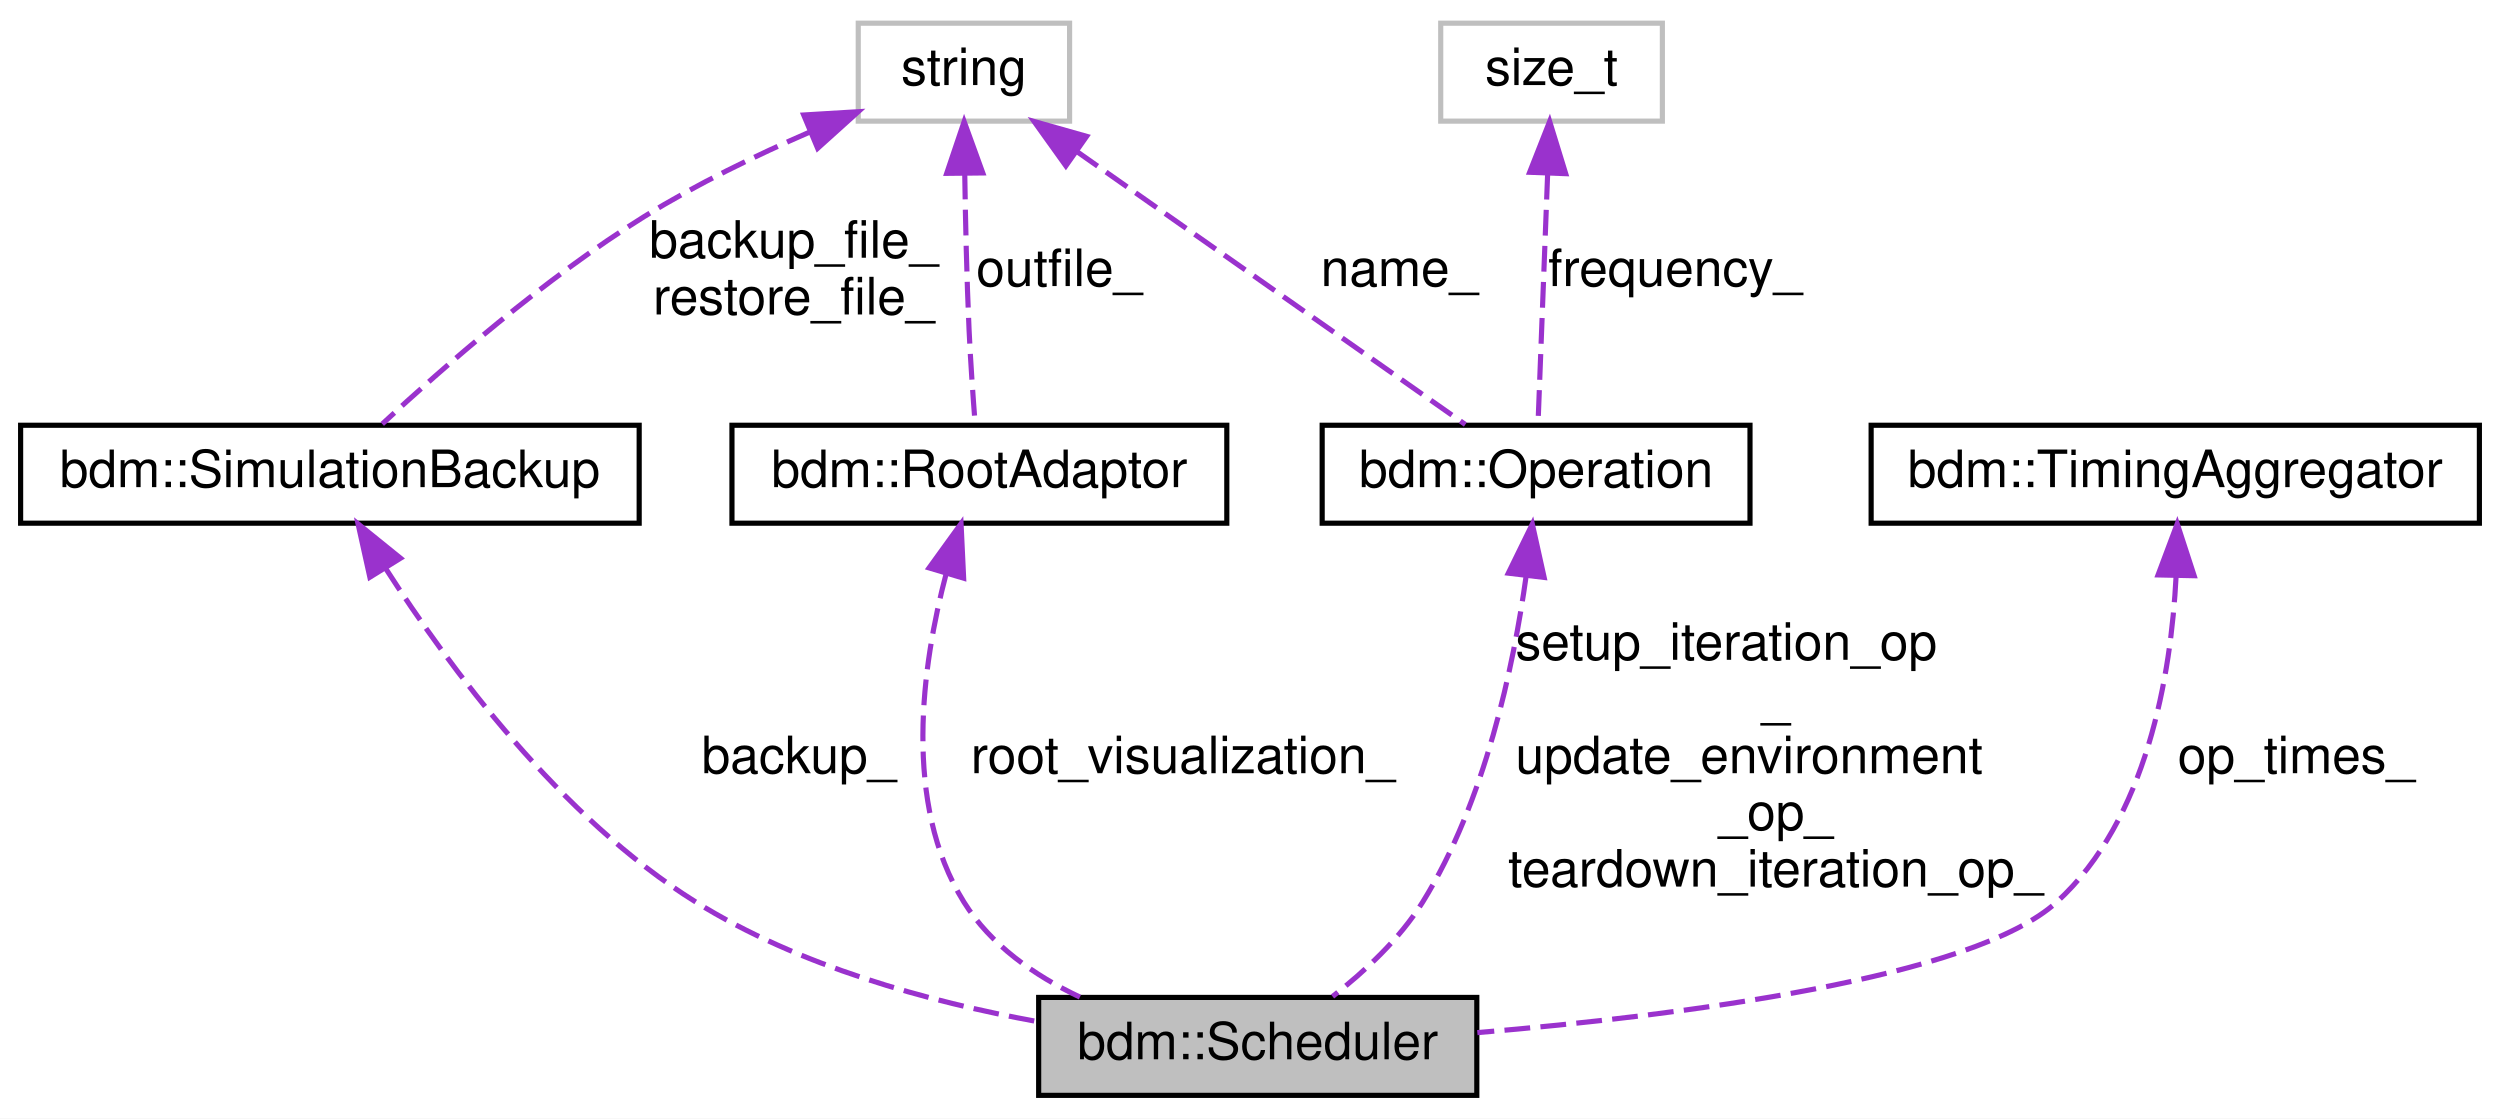
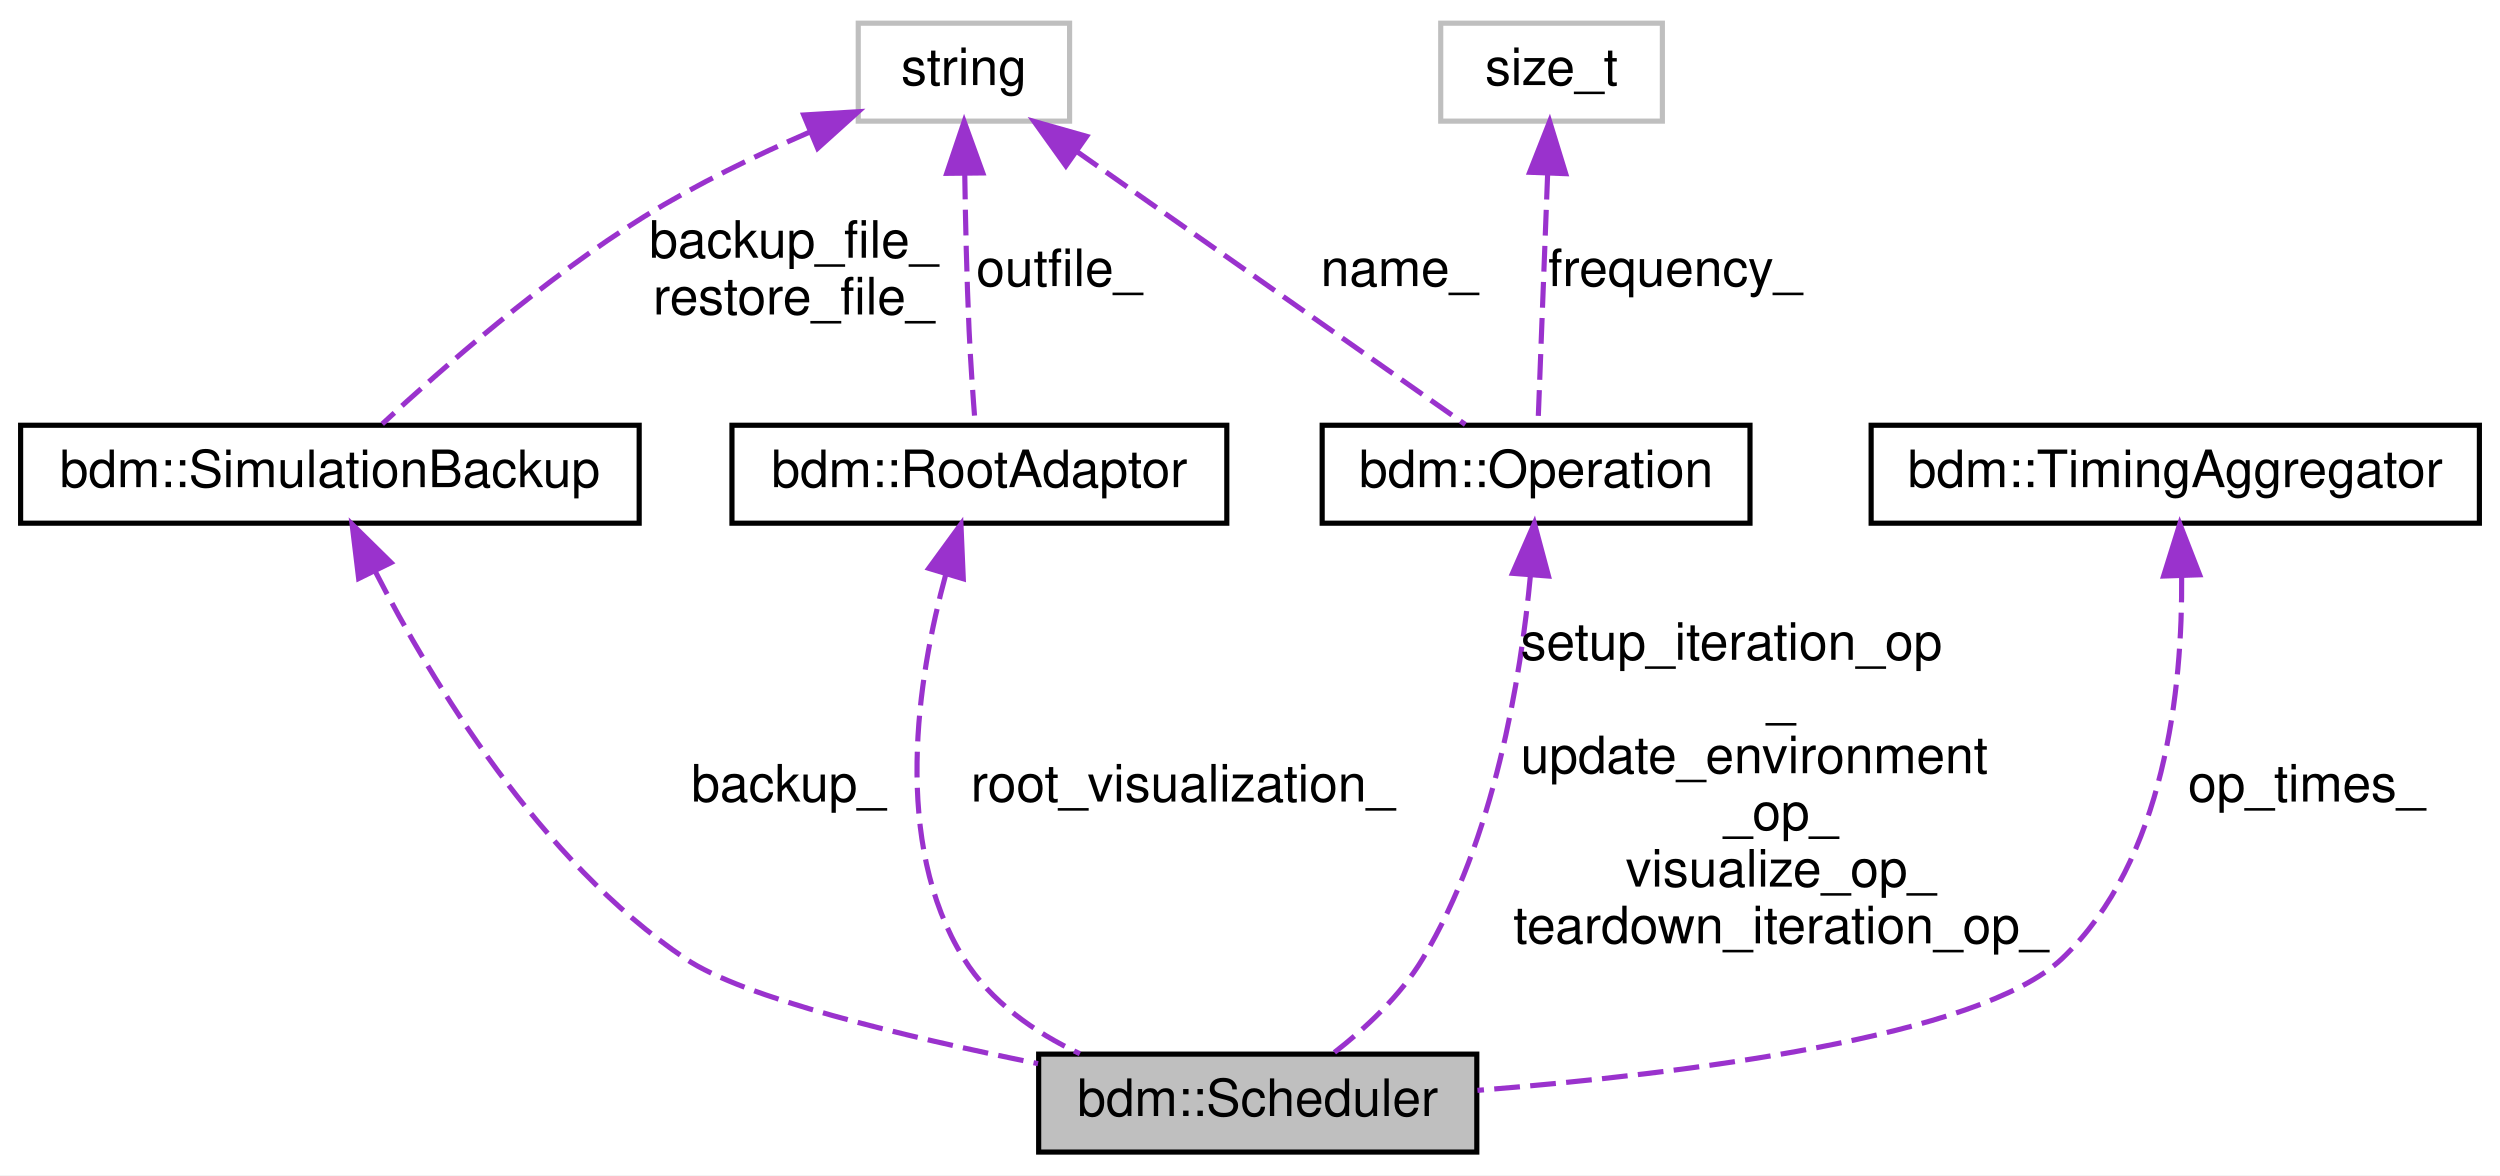
- <svg xmlns="http://www.w3.org/2000/svg" xmlns:xlink="http://www.w3.org/1999/xlink" width="485pt" height="217pt" viewBox="0.00 0.00 485.00 217.00">
-   <g id="graph0" class="graph" transform="scale(1 1) rotate(0) translate(4 213)">
-     <polygon fill="#ffffff" stroke="transparent" points="-4,4 -4,-213 481,-213 481,4 -4,4" />
+ <svg xmlns="http://www.w3.org/2000/svg" xmlns:xlink="http://www.w3.org/1999/xlink" width="485pt" height="228pt" viewBox="0.00 0.00 485.00 228.00">
+   <g id="graph0" class="graph" transform="scale(1 1) rotate(0) translate(4 224)">
+     <polygon fill="#ffffff" stroke="transparent" points="-4,4 -4,-224 481,-224 481,4 -4,4" />
    <g id="node1" class="node">
      <polygon fill="#bfbfbf" stroke="#000000" points="197.5,-.5 197.5,-19.5 282.5,-19.5 282.5,-.5 197.5,-.5" />
      <text text-anchor="middle" x="240" y="-7.5" font-family="Helvetica,sans-Serif" font-size="10.00" fill="#000000">bdm::Scheduler</text>
    </g>
    <g id="node2" class="node">
      <g id="a_node2">
        <a xlink:href="structbdm_1_1Operation.html" target="_top" xlink:title="bdm::Operation">
-           <polygon fill="#ffffff" stroke="#000000" points="252.5,-111.5 252.5,-130.5 335.5,-130.5 335.5,-111.5 252.5,-111.5" />
-           <text text-anchor="middle" x="294" y="-118.5" font-family="Helvetica,sans-Serif" font-size="10.00" fill="#000000">bdm::Operation</text>
+           <polygon fill="#ffffff" stroke="#000000" points="252.5,-122.5 252.5,-141.5 335.5,-141.5 335.5,-122.5 252.5,-122.5" />
+           <text text-anchor="middle" x="294" y="-129.5" font-family="Helvetica,sans-Serif" font-size="10.00" fill="#000000">bdm::Operation</text>
        </a>
      </g>
    </g>
    <g id="edge1" class="edge">
-       <path fill="none" stroke="#9a32cd" stroke-dasharray="5,2" d="M292.078,-101.304C289.619,-83.623 284.118,-57.521 272,-38 267.562,-30.85 260.731,-24.515 254.518,-19.688" />
-       <polygon fill="#9a32cd" stroke="#9a32cd" points="288.613,-101.807 293.271,-111.323 295.564,-100.979 288.613,-101.807" />
-       <text text-anchor="start" x="290" y="-85" font-family="Helvetica,sans-Serif" font-size="10.00" fill="#000000"> setup_iteration_op</text>
-       <text text-anchor="middle" x="340.5" y="-74" font-family="Helvetica,sans-Serif" font-size="10.00" fill="#000000">_</text>
-       <text text-anchor="start" x="290" y="-63" font-family="Helvetica,sans-Serif" font-size="10.00" fill="#000000">update_environment</text>
-       <text text-anchor="middle" x="340.5" y="-52" font-family="Helvetica,sans-Serif" font-size="10.00" fill="#000000">_op_</text>
-       <text text-anchor="middle" x="340.5" y="-41" font-family="Helvetica,sans-Serif" font-size="10.00" fill="#000000">teardown_iteration_op_</text>
+       <path fill="none" stroke="#9a32cd" stroke-dasharray="5,2" d="M292.909,-112.422C291.03,-92.444 285.917,-61.168 272,-38 267.666,-30.786 260.847,-24.445 254.615,-19.629" />
+       <polygon fill="#9a32cd" stroke="#9a32cd" points="289.426,-112.777 293.67,-122.485 296.406,-112.249 289.426,-112.777" />
+       <text text-anchor="start" x="291" y="-96" font-family="Helvetica,sans-Serif" font-size="10.00" fill="#000000"> setup_iteration_op</text>
+       <text text-anchor="middle" x="341.5" y="-85" font-family="Helvetica,sans-Serif" font-size="10.00" fill="#000000">_</text>
+       <text text-anchor="start" x="291" y="-74" font-family="Helvetica,sans-Serif" font-size="10.00" fill="#000000">update_environment</text>
+       <text text-anchor="middle" x="341.5" y="-63" font-family="Helvetica,sans-Serif" font-size="10.00" fill="#000000">_op_</text>
+       <text text-anchor="middle" x="341.5" y="-52" font-family="Helvetica,sans-Serif" font-size="10.00" fill="#000000">visualize_op_</text>
+       <text text-anchor="middle" x="341.5" y="-41" font-family="Helvetica,sans-Serif" font-size="10.00" fill="#000000">teardown_iteration_op_</text>
    </g>
    <g id="node3" class="node">
-       <polygon fill="#ffffff" stroke="#bfbfbf" points="162.5,-189.5 162.5,-208.5 203.5,-208.5 203.5,-189.5 162.5,-189.5" />
-       <text text-anchor="middle" x="183" y="-196.5" font-family="Helvetica,sans-Serif" font-size="10.00" fill="#000000">string</text>
+       <polygon fill="#ffffff" stroke="#bfbfbf" points="162.5,-200.5 162.5,-219.5 203.5,-219.5 203.5,-200.5 162.5,-200.5" />
+       <text text-anchor="middle" x="183" y="-207.5" font-family="Helvetica,sans-Serif" font-size="10.00" fill="#000000">string</text>
    </g>
    <g id="edge2" class="edge">
-       <path fill="none" stroke="#9a32cd" stroke-dasharray="5,2" d="M204.848,-183.647C227.252,-167.904 261.41,-143.901 280.278,-130.643" />
-       <polygon fill="#9a32cd" stroke="#9a32cd" points="202.78,-180.822 196.611,-189.436 206.805,-186.55 202.78,-180.822" />
-       <text text-anchor="middle" x="267.5" y="-157.5" font-family="Helvetica,sans-Serif" font-size="10.00" fill="#000000"> name_</text>
+       <path fill="none" stroke="#9a32cd" stroke-dasharray="5,2" d="M204.848,-194.647C227.252,-178.904 261.41,-154.901 280.278,-141.643" />
+       <polygon fill="#9a32cd" stroke="#9a32cd" points="202.78,-191.822 196.611,-200.436 206.805,-197.55 202.78,-191.822" />
+       <text text-anchor="middle" x="267.5" y="-168.5" font-family="Helvetica,sans-Serif" font-size="10.00" fill="#000000"> name_</text>
    </g>
    <g id="node6" class="node">
      <g id="a_node6">
        <a xlink:href="classbdm_1_1SimulationBackup.html" target="_top" xlink:title="bdm::SimulationBackup">
-           <polygon fill="#ffffff" stroke="#000000" points="0,-111.5 0,-130.5 120,-130.5 120,-111.5 0,-111.5" />
-           <text text-anchor="middle" x="60" y="-118.5" font-family="Helvetica,sans-Serif" font-size="10.00" fill="#000000">bdm::SimulationBackup</text>
+           <polygon fill="#ffffff" stroke="#000000" points="0,-122.5 0,-141.5 120,-141.5 120,-122.5 0,-122.5" />
+           <text text-anchor="middle" x="60" y="-129.5" font-family="Helvetica,sans-Serif" font-size="10.00" fill="#000000">bdm::SimulationBackup</text>
        </a>
      </g>
    </g>
    <g id="edge6" class="edge">
-       <path fill="none" stroke="#9a32cd" stroke-dasharray="5,2" d="M153.263,-187.458C142.76,-182.896 131.065,-177.246 121,-171 101.686,-159.014 81.771,-141.549 70.156,-130.75" />
-       <polygon fill="#9a32cd" stroke="#9a32cd" points="151.917,-190.689 162.493,-191.327 154.624,-184.233 151.917,-190.689" />
-       <text text-anchor="middle" x="150" y="-163" font-family="Helvetica,sans-Serif" font-size="10.00" fill="#000000"> backup_file_</text>
-       <text text-anchor="middle" x="150" y="-152" font-family="Helvetica,sans-Serif" font-size="10.00" fill="#000000">restore_file_</text>
+       <path fill="none" stroke="#9a32cd" stroke-dasharray="5,2" d="M153.263,-198.458C142.76,-193.896 131.065,-188.246 121,-182 101.686,-170.014 81.771,-152.549 70.156,-141.75" />
+       <polygon fill="#9a32cd" stroke="#9a32cd" points="151.917,-201.689 162.493,-202.327 154.624,-195.233 151.917,-201.689" />
+       <text text-anchor="middle" x="150" y="-174" font-family="Helvetica,sans-Serif" font-size="10.00" fill="#000000"> backup_file_</text>
+       <text text-anchor="middle" x="150" y="-163" font-family="Helvetica,sans-Serif" font-size="10.00" fill="#000000">restore_file_</text>
    </g>
    <g id="node7" class="node">
      <g id="a_node7">
        <a xlink:href="classbdm_1_1RootAdaptor.html" target="_top" xlink:title="The class that bridges the simulation code with ROOT Visualization. ">
-           <polygon fill="#ffffff" stroke="#000000" points="138,-111.5 138,-130.5 234,-130.5 234,-111.5 138,-111.5" />
-           <text text-anchor="middle" x="186" y="-118.5" font-family="Helvetica,sans-Serif" font-size="10.00" fill="#000000">bdm::RootAdaptor</text>
+           <polygon fill="#ffffff" stroke="#000000" points="138,-122.5 138,-141.5 234,-141.5 234,-122.5 138,-122.5" />
+           <text text-anchor="middle" x="186" y="-129.5" font-family="Helvetica,sans-Serif" font-size="10.00" fill="#000000">bdm::RootAdaptor</text>
        </a>
      </g>
    </g>
    <g id="edge8" class="edge">
-       <path fill="none" stroke="#9a32cd" stroke-dasharray="5,2" d="M183.161,-179.323C183.296,-170.11 183.544,-158.989 184,-149 184.28,-142.866 184.769,-135.987 185.193,-130.583" />
-       <polygon fill="#9a32cd" stroke="#9a32cd" points="179.66,-179.371 183.046,-189.41 186.66,-179.45 179.66,-179.371" />
-       <text text-anchor="middle" x="201.5" y="-157.5" font-family="Helvetica,sans-Serif" font-size="10.00" fill="#000000"> outfile_</text>
+       <path fill="none" stroke="#9a32cd" stroke-dasharray="5,2" d="M183.161,-190.323C183.296,-181.11 183.544,-169.989 184,-160 184.28,-153.866 184.769,-146.987 185.193,-141.583" />
+       <polygon fill="#9a32cd" stroke="#9a32cd" points="179.66,-190.371 183.046,-200.41 186.66,-190.45 179.66,-190.371" />
+       <text text-anchor="middle" x="201.5" y="-168.5" font-family="Helvetica,sans-Serif" font-size="10.00" fill="#000000"> outfile_</text>
    </g>
    <g id="node4" class="node">
-       <polygon fill="#ffffff" stroke="#bfbfbf" points="275.5,-189.5 275.5,-208.5 318.5,-208.5 318.5,-189.5 275.5,-189.5" />
-       <text text-anchor="middle" x="297" y="-196.5" font-family="Helvetica,sans-Serif" font-size="10.00" fill="#000000">size_t</text>
+       <polygon fill="#ffffff" stroke="#bfbfbf" points="275.5,-200.5 275.5,-219.5 318.5,-219.5 318.5,-200.5 275.5,-200.5" />
+       <text text-anchor="middle" x="297" y="-207.5" font-family="Helvetica,sans-Serif" font-size="10.00" fill="#000000">size_t</text>
    </g>
    <g id="edge3" class="edge">
-       <path fill="none" stroke="#9a32cd" stroke-dasharray="5,2" d="M296.242,-179.287C295.644,-163.739 294.836,-142.728 294.371,-130.643" />
-       <polygon fill="#9a32cd" stroke="#9a32cd" points="292.75,-179.578 296.632,-189.436 299.745,-179.309 292.75,-179.578" />
-       <text text-anchor="middle" x="321" y="-157.5" font-family="Helvetica,sans-Serif" font-size="10.00" fill="#000000"> frequency_</text>
+       <path fill="none" stroke="#9a32cd" stroke-dasharray="5,2" d="M296.242,-190.287C295.644,-174.739 294.836,-153.728 294.371,-141.643" />
+       <polygon fill="#9a32cd" stroke="#9a32cd" points="292.75,-190.578 296.632,-200.436 299.745,-190.309 292.75,-190.578" />
+       <text text-anchor="middle" x="321" y="-168.5" font-family="Helvetica,sans-Serif" font-size="10.00" fill="#000000"> frequency_</text>
    </g>
    <g id="node5" class="node">
      <g id="a_node5">
        <a xlink:href="classbdm_1_1TimingAggregator.html" target="_top" xlink:title="bdm::TimingAggregator">
-           <polygon fill="#ffffff" stroke="#000000" points="359,-111.5 359,-130.5 477,-130.5 477,-111.5 359,-111.5" />
-           <text text-anchor="middle" x="418" y="-118.5" font-family="Helvetica,sans-Serif" font-size="10.00" fill="#000000">bdm::TimingAggregator</text>
+           <polygon fill="#ffffff" stroke="#000000" points="359,-122.5 359,-141.5 477,-141.5 477,-122.5 359,-122.5" />
+           <text text-anchor="middle" x="418" y="-129.5" font-family="Helvetica,sans-Serif" font-size="10.00" fill="#000000">bdm::TimingAggregator</text>
        </a>
      </g>
    </g>
    <g id="edge4" class="edge">
-       <path fill="none" stroke="#9a32cd" stroke-dasharray="5,2" d="M418.159,-101.154C417.178,-82.132 412.554,-54.016 395,-38 378.89,-23.302 322.685,-16.05 282.602,-12.671" />
-       <polygon fill="#9a32cd" stroke="#9a32cd" points="414.665,-101.467 418.385,-111.388 421.664,-101.313 414.665,-101.467" />
-       <text text-anchor="middle" x="441.5" y="-63" font-family="Helvetica,sans-Serif" font-size="10.00" fill="#000000"> op_times_</text>
+       <path fill="none" stroke="#9a32cd" stroke-dasharray="5,2" d="M419.24,-112.142C419.412,-90.703 416.095,-57.071 396,-38 380.033,-22.847 323.087,-15.698 282.623,-12.467" />
+       <polygon fill="#9a32cd" stroke="#9a32cd" points="415.734,-112.249 418.886,-122.364 422.73,-112.491 415.734,-112.249" />
+       <text text-anchor="middle" x="443.5" y="-68.5" font-family="Helvetica,sans-Serif" font-size="10.00" fill="#000000"> op_times_</text>
    </g>
    <g id="edge5" class="edge">
-       <path fill="none" stroke="#9a32cd" stroke-dasharray="5,2" d="M70.828,-102.708C83.052,-83.668 104.704,-54.387 131,-38 150.898,-25.6 176.092,-18.672 197.244,-14.812" />
-       <polygon fill="#9a32cd" stroke="#9a32cd" points="67.753,-101.025 65.463,-111.37 73.704,-104.711 67.753,-101.025" />
-       <text text-anchor="middle" x="151" y="-63" font-family="Helvetica,sans-Serif" font-size="10.00" fill="#000000"> backup_</text>
+       <path fill="none" stroke="#9a32cd" stroke-dasharray="5,2" d="M68.785,-113.176C79.801,-91.677 100.727,-57.026 129,-38 140.254,-30.427 171.064,-22.969 197.377,-17.657" />
+       <polygon fill="#9a32cd" stroke="#9a32cd" points="65.577,-111.768 64.308,-122.286 71.86,-114.856 65.577,-111.768" />
+       <text text-anchor="middle" x="149" y="-68.5" font-family="Helvetica,sans-Serif" font-size="10.00" fill="#000000"> backup_</text>
    </g>
    <g id="edge7" class="edge">
-       <path fill="none" stroke="#9a32cd" stroke-dasharray="5,2" d="M179.578,-101.785C174.843,-83.881 171.075,-57.144 183,-38 188.188,-29.671 196.658,-23.749 205.501,-19.567" />
-       <polygon fill="#9a32cd" stroke="#9a32cd" points="176.237,-102.827 182.444,-111.413 182.946,-100.83 176.237,-102.827" />
-       <text text-anchor="middle" x="225.5" y="-63" font-family="Helvetica,sans-Serif" font-size="10.00" fill="#000000"> root_visualization_</text>
+       <path fill="none" stroke="#9a32cd" stroke-dasharray="5,2" d="M179.503,-112.648C173.977,-92.424 168.95,-60.555 183,-38 188.188,-29.671 196.658,-23.749 205.501,-19.567" />
+       <polygon fill="#9a32cd" stroke="#9a32cd" points="176.178,-113.743 182.423,-122.302 182.878,-111.717 176.178,-113.743" />
+       <text text-anchor="middle" x="225.5" y="-68.5" font-family="Helvetica,sans-Serif" font-size="10.00" fill="#000000"> root_visualization_</text>
    </g>
  </g>
</svg>
